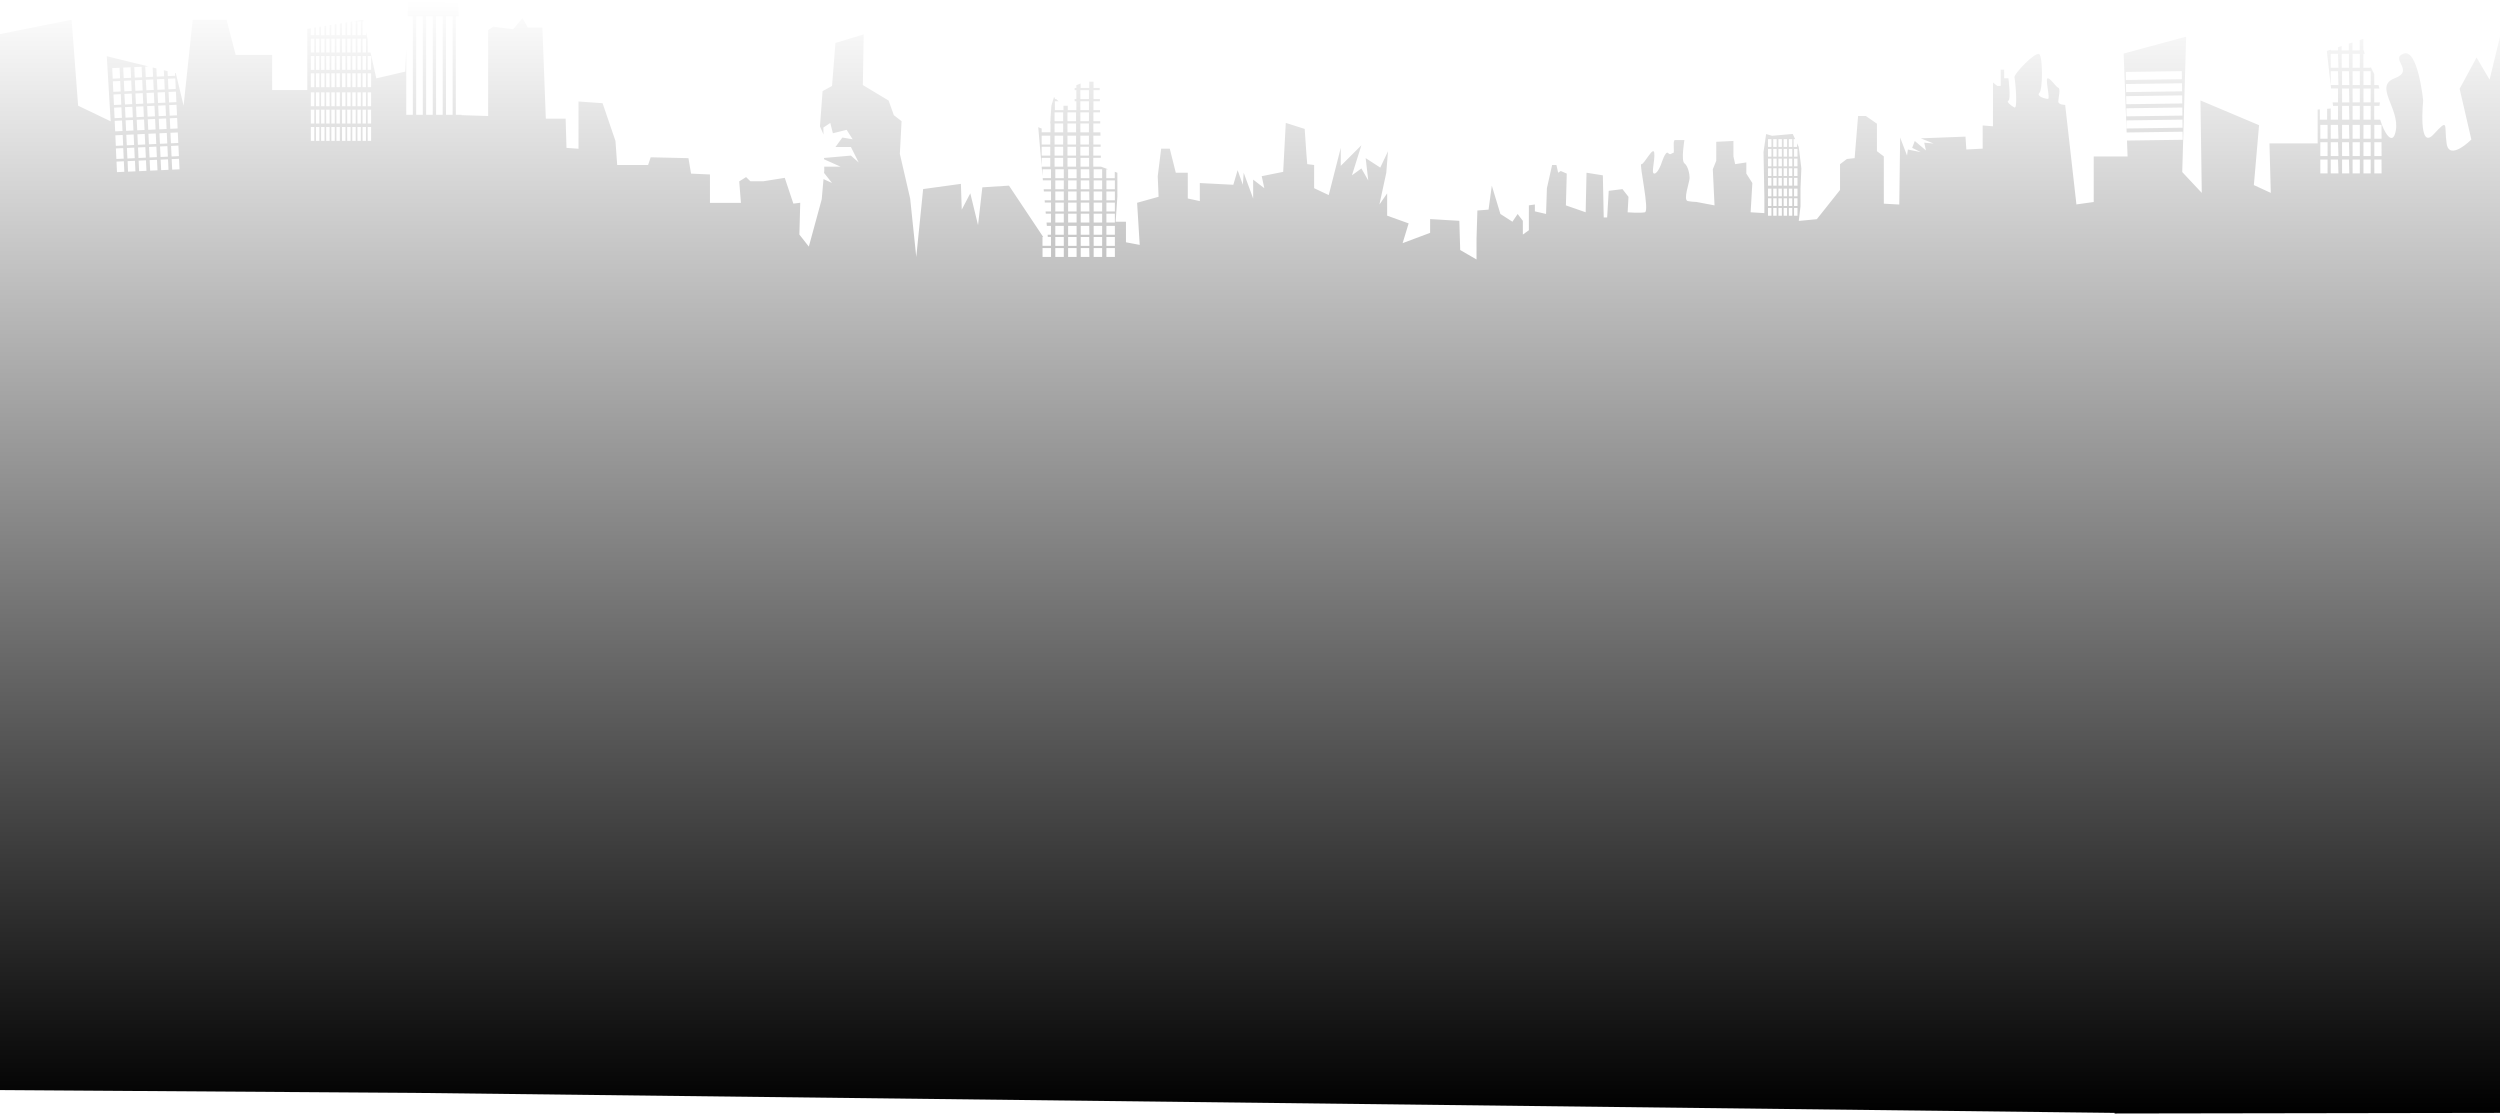
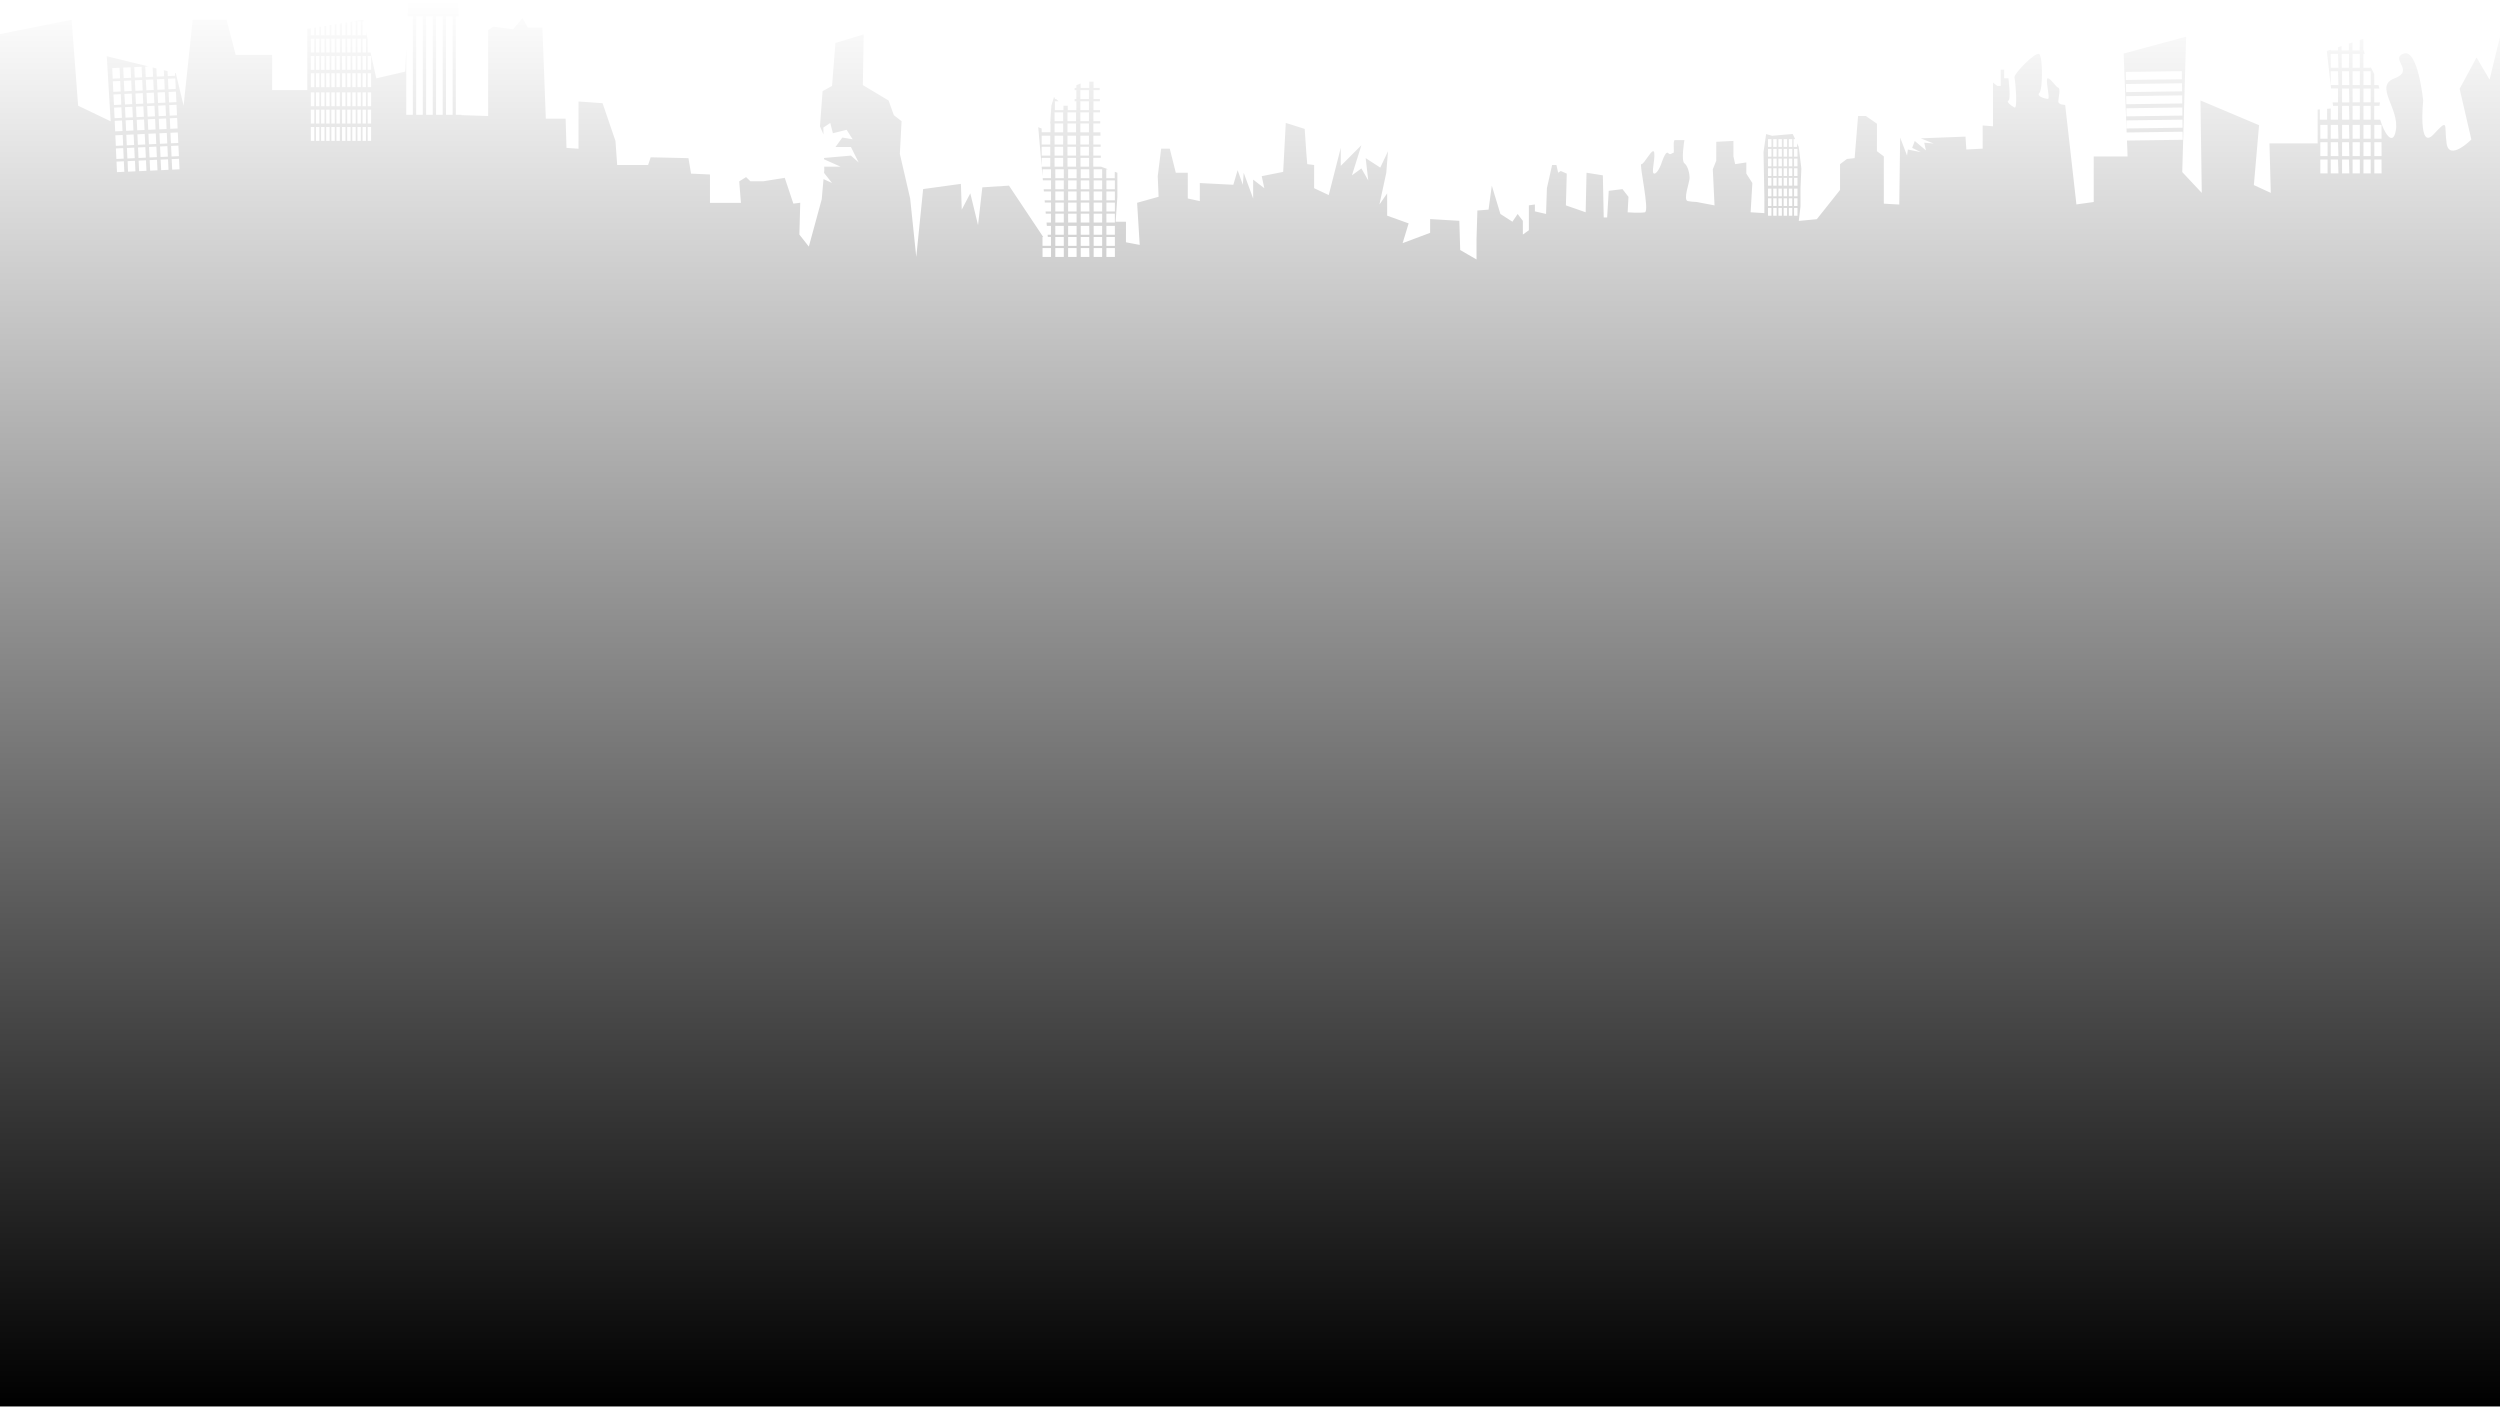
- <svg xmlns="http://www.w3.org/2000/svg" viewBox="0 0 1920 855.17">
+ <svg xmlns="http://www.w3.org/2000/svg" viewBox="0 0 1920 1080.17">
  <defs>
    <style>.cls-1{fill:url(#Безымянный_градиент_6);}</style>
-     <linearGradient id="Безымянный_градиент_6" x1="960" y1="855.17" x2="960" gradientUnits="userSpaceOnUse">
+     <linearGradient id="Безымянный_градиент_6" x1="960" y1="1080.17" x2="960" gradientUnits="userSpaceOnUse">
      <stop offset="0" />
      <stop offset="1" stop-opacity="0" />
    </linearGradient>
  </defs>
  <g id="Capa_2" data-name="Capa 2">
    <g id="teaser">
-       <path class="cls-1" d="M1912,61.17l-10-17-13,24,9,39s-17,17-19,3,2-20-10-7-8-26-8-26-4-40-15-36,9,13-7,19,4,23,1,40c-2.29,13-9.24,1.48-12-8.24h-4.61V81.29h4c.14-.88.28-1.76.4-2.66h-4.4V68h4c-.19-.85-.42-1.73-.69-2.66h-3.28V56.9q-1.18-2.57-2.78-5.53V52h-5.56V41.38h1a24.26,24.26,0,0,1-.68-2.66h-.35V29.8l-2.79.93v8h-5.56V32.59l-2.79.92v5.21h-5.56V35.37l-2.78.93v2.42H1790v-.57l-3,1,.25,2.21h0v0l3,26.56h5.34V78.63h-4.13l.31,2.66h3.82V91.93H1790v-8.6l-2.78.23v8.37h-5.57V84l-1.69.14v26h-37l1,38-13-6,4-46-45-19,1,71-15-16,3-104-48,13,2.3,60.6,43-.59.08,6.2-42.82.59.46,12.2h-26v35L1594.63,157l0-.53-8.58-75.9s-5.28,0-5.28-2.64,2-9.9,0-10.56-5.28-6.6-7.92-7.26,2,15.84,0,15.84-9.24-2-6.6-4.62,2.64-27.06,0-29.7-19.8,15.18-19.14,17.82,2.64,24.42,0,23.1-6.6-4.62-4.62-5.28,0-17.16,0-17.16h-3.3v-6.6h-2.64V66h-2.64l-3.3-2.64V97l-7.92-.66v17.82l-12.54.66-.66-9.9-34.32,1.32,9.9,4-7.26-.66,1.32,5.94-8.58-7.26-2,5.28,6.6,3.3-9.9-2-.66,4.62-5.28-13.86-.66,51.48-11.88-.66v-36.3l-5.28-4V95L1433,89.1H1427l-2.64,32.34-5.94.66-5.28,4v19.8l-17.82,22.44-13.86,1.32,1.32-11.22V144.54l.66-15.18-2-16.5-1.32-2.83v2.84h-2.64v-6h1.19l-1.85-4L1361,104.28l-4.62-1.32-2,13.86.66,34.32v12.54l-10.56-.66,1.32-22.44-4.62-7.26v-8.58l-8.58,1.32-1.32-5.94V108.24l-13.2.66v14.52l-2.64,6.6,1.32,27.72-13.86-2.64a44.45,44.45,0,0,1-6.6-.66c-4-.66,1.32-14.52,1.32-17.82s-1.32-9.24-4-11.22,0-17.82,0-17.82h-7.26c-2,0,0,9.9-1.32,9.9s-2,2-4,0-5.28,8.58-5.28,8.58-2.64,7.26-5.28,7.26.66-9.9,0-15.84-7.92,9.24-9.9,8.58,6.6,36.3,2.64,37-13.2,0-13.2,0l.66-11.88-4.62-5.94-10.56,1.32L1234.29,167h-2.64l-.66-32.34-12.54-2-.66,30.36-15.18-5.28.66-24.42-4.62-2-2,1.32-1.32-5.94h-3.3l-4,17.82-.66,19.8-8.58-2v-5.28l-4.62.66v19.14l-4.62,3.3V169.62l-4-5.28-4,5.94-9.24-5.94-6.6-21.78L1143.21,161l-8.58.66-.66,21.78v15.84l-12.54-7.26-.66-22.44-22.44-1.32v10.56l-21.12,7.92,4.62-15.18-16.5-5.94V148.5l-5.94,8.58,5.28-24.42,1.32-16.5-5.94,12.54-11.22-7.26,2,17.16-5.28-9.24-7.26,5.28,7.26-23.1-15.84,15.84V113.52l-9.24,36.3-11.22-5.28V126.72l-5.28-.66-.66-7.92L1002,99l-14.52-4.62-2,37.62L969,135.3l2,9.24-8.58-6.6v14.52l-7.26-19.8-.66,9.24-4-11.22-3.3,11.22-25.74-1.32v13.86l-9.24-2v-19.8H903l-4.62-18.48h-6.6l-2.64,21.12.66,15.84-16.5,4.62,2,32.34-10.56-2V170.28h-7.92l1.32-19.14V132.66l-2-.73v4.91h-6.52V130h1.34l-5.38-2h-5.94v-6.82h5.8l0-1.7h-5.77V112.7h5.63l0-1.7h-5.6v-6.82h5.46l-.05-2.56h-5.41V94.81h5.27l0-1.71h-5.24V86.28h5.1l0-1.7h-5.06V77.76h4.93l0-1.7h-4.89V69.24h4.75l0-1.7h-4.72V62.7h-3.3v4.84h-6.6V64.08l-3.3,1.37v2.09h-1.32v1.7h1.32v6.82h-1.32v1.7h1.32v6.82h-6.6v-3.4h-3.3v3.4h-6.6V77.76h2.84l-1.87-1.7h-1v-.88l-.66-.6-2,6.6-.66,9.9v2h-.13l-.12,1.71h.25v6.81H800V98.7l-2.64-1L800,127.82v-6.6h6.6V128H800l.64,7.31V130h6.52v6.82H800.8l.15,1.7h6.24v6.82h-5.64l.15,1.7h5.49v6.82h-4.9l.15,1.7h4.75v6.82H803l.15,1.71h4v6.81h-3.4l.22,2.56h3.18v6.82h-2.58l.15,1.7h2.43v6.82h-6.52V182h.56l-26.3-39.44-20.46,1.32-3.3,29-5.94-24.42L738.63,161l-.66-19.8-29,4-5.28,52.14L699,152.46l-7.92-34.32,1.32-25.08-5.94-4.62-4-11.22-19.8-11.88.66-38.94L641.61,33,639,66l-7.26,4-2,27.06,2.71,6.25-.12-5.33,5.33-3.56,2,7.92,10.56-2.64,4.62,7.26-7.92-1.32-5.28,7.26h11.88l5.94,11.88-5.94-5.28-20.66,1.82,0,1L645.57,128H633l.06,2.64-.19,2.14,6.13,7.76-6.55-3-1.37,15.54-9.9,36.3-7.26-9.24.66-24.42-5.28.66-6.6-19.8-16.5,2.64h-9.9L573,136l-5.28,3.3,1.32,16.5H545.25V134l-14.52-.66-2-11.88-29-.66-2,5.94H474l-1.32-18.48-9.9-29-18.48-1.32v36.3l-9.24-.66-.66-22.44H419.19l-2.64-70H405.33l-4-7.26-7.26,8.58-15.18-2-4,2.64v66l-20.46-.66v-.27h-4.35l0-75.68h2.26l-.58-9.85L313.59,0l-.53,12.48h4l0,75.68H312V37.36L311.26,55,289,60.17l-4.41-19.84h-2.21v-10l-1.32-5.91V27h-2.62V16.38h.83L279,15.17l-7.47,1.21h1.66V27h-2.63V16.54l-1.31.21V27h-2.62V17.18l-1.31.21V27h-2.63v-9.2L261,18.1V27h-2.62v-8.5l-1.32.22V27h-2.62V19.16l-1.31.22V27H250.5V19.81l-1.31.21v7h-2.63V20.45l-1.31.21V27h-2.62V21.09l-1.31.21V27h-2.63V21.73l-2.69.44v47H209v-27H181l-7-27H148l-7,66-6-25-.61-.15.1,2.17-5.64.26-.18-3.84-2.85-.7.21,4.67-5.64.26-.29-6.33-2.86-.7.33,7.16-5.64.27-.38-8.1,2.5-.11L82,43.17l3,50-25-12-5-66-55,11v811l318,2.16,1285,15.12,21,.25,0,.47,296-.47V28.17Zm-279.37-5.94,43-.59.08,6.2-43,.59Zm.13,9.31,43-.6.09,6.21-43,.59Zm.13,9.3,43-.59.09,6.21-43,.59Zm.12,9.31,43-.59.08,6.21-43,.59Zm.22,15.51-.09-6.2,43-.59.08,6.2ZM806.61,119.52H800V112.7h6.6Zm0-8.52H800v-6.82h6.6Zm-672-50.79L135,68.3l-5.64.27-.37-8.1Zm-8.46.39.37,8.1-5.64.26-.37-8.09Zm-8.46.4.37,8.09-5.64.26L112,61.26Zm-8.09,8.48-5.64.27-.38-8.1,5.64-.26Zm-.85-18.21.38,8.1-5.64.26-.38-8.09Zm-7.61,18.61-5.64.26-.38-8.09,5.64-.27Zm-.85-18.21.38,8.09L95,60l-.38-8.09Zm-14.1.65,5.64-.26.38,8.09-5.64.27Zm.47,10.12,5.64-.26.38,8.09L87,70.53Zm.47,10.11,5.64-.26.38,8.09-5.64.27Zm.47,10.12,5.64-.26.38,8.09L88,90.76Zm.47,10.12,5.64-.27.38,8.1-5.64.26Zm.52,11.12,5.64-.26.37,8.09-5.64.27ZM89,114l5.64-.26.37,8.09-5.64.26Zm.84,18.21-.37-8.1,5.64-.26.37,8.09Zm5.69-60.08,5.64-.26.38,8.09L96,80.25ZM96,82.28l5.64-.27.38,8.1-5.64.26Zm.47,10.11,5.64-.26.38,8.09-5.64.27ZM97,103.52l5.64-.26.37,8.09-5.64.26Zm.47,10.12,5.64-.27.37,8.1-5.64.26Zm.84,18.2L98,123.75l5.64-.26.37,8.09ZM104,71.77l5.64-.26.38,8.09-5.64.26Zm.47,10.11,5.64-.26.38,8.09-5.64.27ZM105,92l5.64-.26.38,8.09-5.64.26Zm.52,11.13,5.64-.27.38,8.1-5.65.26Zm.47,10.11,5.64-.26.38,8.09-5.65.27Zm.84,18.21-.37-8.09,5.64-.26.38,8.09Zm5.69-60.07,5.65-.27.37,8.1-5.64.26ZM113,81.49l5.64-.26.38,8.09-5.64.26Zm.47,10.12,5.64-.27.38,8.1-5.64.26Zm.52,11.12,5.64-.26.38,8.09-5.64.27Zm.47,10.12,5.64-.26.38,8.09-5.64.26Zm.85,18.21-.38-8.09,5.64-.27.38,8.1ZM121,71l5.64-.26.37,8.09-5.64.26Zm.47,10.12,5.64-.26.37,8.09-5.64.26Zm.47,10.11,5.64-.26.37,8.09-5.64.27Zm.51,11.13,5.64-.26.38,8.09-5.64.26Zm.47,10.12,5.64-.27.38,8.1-5.64.26Zm.85,18.2-.38-8.09,5.64-.26.38,8.09Zm5.69-60.07,5.64-.26.37,8.09-5.64.26Zm.47,10.11,5.64-.26.37,8.1-5.64.26Zm.47,10.12,5.64-.26.37,8.09-5.64.26Zm.51,11.13,5.64-.26.38,8.09-5.64.26Zm.47,10.11,5.64-.26.38,8.09-5.64.27Zm.85,18.21-.38-8.09,5.64-.26.38,8.09Zm109.13-22.1h-2.63V97.52h2.63Zm0-13.31h-2.63V84.22h2.63Zm0-13.3h-2.63V70.92h2.63Zm0-14.63h-2.63V56.29h2.63Zm0-13.3h-2.63V43h2.63Zm0-13.3h-2.63V29.68h2.63Zm3.93,67.84h-2.62V97.52h2.62Zm0-13.31h-2.62V84.22h2.62Zm0-13.3h-2.62V70.92h2.62Zm0-14.63h-2.62V56.29h2.62Zm0-13.3h-2.62V43h2.62Zm0-13.3h-2.62V29.68h2.62Zm3.94,67.84h-2.63V97.52h2.63Zm0-13.31h-2.63V84.22h2.63Zm0-13.3h-2.63V70.92h2.63Zm0-14.63h-2.63V56.29h2.63Zm0-13.3h-2.63V43h2.63Zm0-13.3h-2.63V29.68h2.63Zm3.94,67.84H250.5V97.52h2.63Zm0-13.31H250.5V84.22h2.63Zm0-13.3H250.5V70.92h2.63Zm0-14.63H250.5V56.29h2.63Zm0-13.3H250.5V43h2.63Zm0-13.3H250.5V29.68h2.63Zm3.93,67.84h-2.62V97.52h2.62Zm0-13.31h-2.62V84.22h2.62Zm0-13.3h-2.62V70.92h2.62Zm0-14.63h-2.62V56.29h2.62Zm0-13.3h-2.62V43h2.62Zm0-13.3h-2.62V29.68h2.62ZM261,108.17h-2.62V97.52H261Zm0-13.31h-2.62V84.22H261Zm0-13.3h-2.62V70.92H261Zm0-14.63h-2.62V56.29H261Zm0-13.3h-2.62V43H261Zm0-13.3h-2.62V29.68H261Zm4.32,67.84h-2.63V97.52h2.63Zm0-13.31h-2.63V84.22h2.63Zm0-13.3h-2.63V70.92h2.63Zm0-14.63h-2.63V56.29h2.63Zm0-13.3h-2.63V43h2.63Zm0-13.3h-2.63V29.68h2.63Zm3.93,67.84h-2.62V97.52h2.62Zm0-13.31h-2.62V84.22h2.62Zm0-13.3h-2.62V70.92h2.62Zm0-14.63h-2.62V56.29h2.62Zm0-13.3h-2.62V43h2.62Zm0-13.3h-2.62V29.68h2.62Zm3.94,67.84h-2.63V97.52h2.63Zm0-13.31h-2.63V84.22h2.63Zm0-13.3h-2.63V70.92h2.63Zm0-14.63h-2.63V56.29h2.63Zm0-13.3h-2.63V43h2.63Zm0-13.3h-2.63V29.68h2.63Zm3.94,67.84H274.5V97.52h2.63Zm0-13.31H274.5V84.22h2.63Zm0-13.3H274.5V70.92h2.63Zm0-14.63H274.5V56.29h2.63Zm0-13.3H274.5V43h2.63Zm0-13.3H274.5V29.68h2.63Zm0-13.31H274.5V16.38h2.63Zm3.93,81.15h-2.62V97.52h2.62Zm0-13.31h-2.62V84.22h2.62Zm0-13.3h-2.62V70.92h2.62Zm0-14.63h-2.62V56.29h2.62Zm0-13.3h-2.62V43h2.62Zm0-13.3h-2.62V29.68h2.62ZM285,108.17h-2.62V97.52H285Zm0-13.31h-2.62V84.22H285Zm0-13.3h-2.62V70.92H285Zm0-14.63h-2.62V56.29H285Zm0-13.3h-2.62V43H285Zm39.71,34.53h-5.09l0-75.68h5.09Zm7.64,0h-5.09l0-75.67h5.1Zm7.64,0H334.9l0-75.68H340Zm7.63,0h-5.09l0-75.68h5.09ZM807.19,197.34h-6.52v-6.82h6.52Zm22.52-128.1h6.6v6.82h-6.6Zm0,8.52h6.6v6.82h-6.6Zm0,8.52h6.6V93.1h-6.6Zm0,8.53h6.6v6.81h-6.6Zm0,9.37h6.6V111h-6.6Zm0,8.52h6.6v6.82h-6.6Zm-9.9-26.42h6.6V93.1h-6.6Zm0,8.53h6.6v6.81h-6.6Zm0,9.37h6.6V111h-6.6Zm0,8.52h6.6v6.82h-6.6Zm-9.9-26.42h6.6V93.1h-6.6Zm0,8.53h6.6v6.81h-6.6Zm0,9.37h6.6V111h-6.6Zm0,8.52h6.6v6.82h-6.6Zm0,8.52h6.6V128h-6.6ZM817,197.34h-6.53v-6.82H817Zm0-8.52h-6.53V182H817Zm0-8.52h-6.53v-6.82H817Zm0-9.38h-6.53v-6.81H817Zm0-8.52h-6.53v-6.82H817Zm0-8.52h-6.53v-6.82H817Zm0-8.52h-6.53v-6.82H817Zm0-8.52h-6.53V130H817Zm2.83-15.62h6.6V128h-6.6Zm7,76.12h-6.52v-6.82h6.52Zm0-8.52h-6.52V182h6.52Zm0-8.52h-6.52v-6.82h6.52Zm0-9.38h-6.52v-6.81h6.52Zm0-8.52h-6.52v-6.82h6.52Zm0-8.52h-6.52v-6.82h6.52Zm0-8.52h-6.52v-6.82h6.52Zm0-8.52h-6.52V130h6.52Zm3-15.62h6.6V128h-6.6Zm6.83,76.12H830v-6.82h6.52Zm0-8.52H830V182h6.52Zm0-8.52H830v-6.82h6.52Zm0-9.38H830v-6.81h6.52Zm0-8.52H830v-6.82h6.52Zm0-8.52H830v-6.82h6.52Zm0-8.52H830v-6.82h6.52Zm0-8.52H830V130h6.52Zm9.79,60.5h-6.52v-6.82h6.52Zm0-8.52h-6.52V182h6.52Zm0-8.52h-6.52v-6.82h6.52Zm0-9.38h-6.52v-6.81h6.52Zm0-8.52h-6.52v-6.82h6.52Zm0-8.52h-6.52v-6.82h6.52Zm0-8.52h-6.52v-6.82h6.52Zm0-8.52h-6.52V130h6.52Zm9.78,60.5h-6.52v-6.82h6.52Zm0-8.52h-6.52V182h6.52Zm0-8.52h-6.52v-6.82h6.52Zm0-9.38h-6.52v-6.81h6.52Zm0-8.52h-6.52v-6.82h6.52Zm0-8.52h-6.52v-6.82h6.52Zm0-8.52h-6.52v-6.82h6.52Zm504.24,20.3h-2.64v-5.95h2.64Zm0-7.44h-2.64v-5.94h2.64Zm0-7.43h-2.64v-5.95h2.64Zm0-8.18h-2.64v-6h2.64Zm0-7.44h-2.64v-5.94h2.64Zm0-7.43h-2.64v-5.95h2.64Zm0-7.44h-2.64v-5.94h2.64Zm0-7.43h-2.64v-6h2.64Zm4,52.79h-2.64v-5.95h2.64Zm0-7.44h-2.64v-5.94h2.64Zm0-7.43h-2.64v-5.95h2.64Zm0-8.18h-2.64v-6h2.64Zm0-7.44h-2.64v-5.94h2.64Zm0-7.43h-2.64v-5.95h2.64Zm0-7.44h-2.64v-5.94h2.64Zm0-7.43h-2.64v-6h2.64Zm4,52.79h-2.64v-5.95h2.64Zm0-7.44h-2.64v-5.94h2.64Zm0-7.43h-2.64v-5.95h2.64Zm0-8.18h-2.64v-6h2.64Zm0-7.44h-2.64v-5.94h2.64Zm0-7.43h-2.64v-5.95h2.64Zm0-7.44h-2.64v-5.94h2.64Zm0-7.43h-2.64v-6h2.64Zm4,52.79h-2.64v-5.95h2.64Zm0-7.44h-2.64v-5.94h2.64Zm0-7.43h-2.64v-5.95h2.64Zm0-8.18h-2.64v-6h2.64Zm0-7.44h-2.64v-5.94h2.64Zm0-7.43h-2.64v-5.95h2.64Zm0-7.44h-2.64v-5.94h2.64Zm0-7.43h-2.64v-6h2.64Zm4,52.79h-2.64v-5.95h2.64Zm0-7.44h-2.64v-5.94h2.64Zm0-7.43h-2.64v-5.95h2.64Zm0-8.18h-2.64v-6h2.64Zm0-7.44h-2.64v-5.94h2.64Zm0-7.43h-2.64v-5.95h2.64Zm0-7.44h-2.64v-5.94h2.64Zm0-7.43h-2.64v-6h2.64Zm4,52.79h-2.64v-5.95h2.64Zm0-7.44h-2.64v-5.94h2.64Zm0-7.43h-2.64v-5.95h2.64Zm0-8.18h-2.64v-6h2.64Zm0-7.44h-2.64v-5.94h2.64Zm0-7.43h-2.64v-5.95h2.64Zm0-7.44h-2.64v-5.94h2.64Zm407.11,12.87h-5.57V122.52h5.57Zm0-13.31h-5.57V109.22h5.57Zm0-13.3h-5.57V95.92h5.57Zm8.35,26.61H1790V122.52h5.57Zm0-13.31H1790V109.22h5.57Zm0-13.3H1790V95.92h5.57Zm0-41.23H1790V54.68h5.57Zm0-13.31H1790V41.38h5.57Zm8.34,81.15h-5.56V122.52H1804Zm0-13.31h-5.56V109.22H1804Zm0-13.3h-5.56V95.92H1804Zm0-14.63h-5.56V81.29H1804Zm0-13.3h-5.56V68H1804Zm0-13.3h-5.56V54.68H1804ZM1804,52h-5.56V41.38H1804Zm8.35,81.15h-5.56V122.52h5.56Zm0-13.31h-5.56V109.22h5.56Zm0-13.3h-5.56V95.92h5.56Zm0-14.63h-5.56V81.29h5.56Zm0-13.3h-5.56V68h5.56Zm0-13.3h-5.56V54.68h5.56Zm0-13.31h-5.56V41.38h5.56Zm8.35,81.15h-5.56V122.52h5.56Zm0-13.31h-5.56V109.22h5.56Zm0-13.3h-5.56V95.92h5.56Zm0-14.63h-5.56V81.29h5.56Zm0-13.3h-5.56V68h5.56Zm0-13.3h-5.56V54.68h5.56Zm8.35,67.84h-5.57V122.52H1829Zm0-13.31h-5.57V109.22H1829Zm0-13.3h-5.57V95.92H1829Z" />
+       <path class="cls-1" d="M1912,61.17l-10-17-13,24,9,39s-17,17-19,3,2-20-10-7-8-26-8-26-4-40-15-36,9,13-7,19,4,23,1,40c-2.29,13-9.24,1.48-12-8.24h-4.61V81.29h4c.14-.88.28-1.76.4-2.66h-4.4V68h4c-.19-.85-.42-1.73-.69-2.66h-3.28V56.9q-1.18-2.57-2.78-5.53V52h-5.56V41.38h1a24.26,24.26,0,0,1-.68-2.66h-.35V29.8l-2.79.93v8h-5.56V32.59l-2.79.92v5.21h-5.56V35.37l-2.78.93v2.42H1790v-.57l-3,1,.25,2.21h0v0l3,26.56h5.34V78.63h-4.13l.31,2.66h3.82V91.93H1790v-8.6l-2.78.23v8.37h-5.57V84l-1.69.14v26h-37l1,38-13-6,4-46-45-19,1,71-15-16,3-104-48,13,2.3,60.6,43-.59.08,6.2-42.82.59.46,12.2h-26v35L1594.63,157l0-.53-8.58-75.9s-5.28,0-5.28-2.64,2-9.9,0-10.56-5.28-6.6-7.92-7.26,2,15.84,0,15.84-9.24-2-6.6-4.62,2.64-27.06,0-29.7-19.8,15.18-19.14,17.82,2.64,24.42,0,23.1-6.6-4.62-4.62-5.28,0-17.16,0-17.16h-3.3v-6.6h-2.64V66h-2.64l-3.3-2.64V97l-7.92-.66v17.82l-12.54.66-.66-9.9-34.32,1.32,9.9,4-7.26-.66,1.32,5.94-8.58-7.26-2,5.28,6.6,3.3-9.9-2-.66,4.62-5.28-13.86-.66,51.48-11.88-.66v-36.3l-5.28-4V95L1433,89.1H1427l-2.64,32.34-5.94.66-5.28,4v19.8l-17.82,22.44-13.86,1.32,1.32-11.22V144.54l.66-15.18-2-16.5-1.32-2.83v2.84h-2.64v-6h1.19l-1.85-4L1361,104.28l-4.62-1.32-2,13.86.66,34.32v12.54l-10.56-.66,1.32-22.44-4.62-7.26v-8.58l-8.58,1.32-1.32-5.94V108.24l-13.2.66v14.52l-2.64,6.6,1.32,27.72-13.86-2.64a44.45,44.45,0,0,1-6.6-.66c-4-.66,1.32-14.52,1.32-17.82s-1.32-9.24-4-11.22,0-17.82,0-17.82h-7.26c-2,0,0,9.9-1.32,9.9s-2,2-4,0-5.28,8.58-5.28,8.58-2.64,7.26-5.28,7.26.66-9.9,0-15.84-7.92,9.24-9.9,8.58,6.6,36.3,2.64,37-13.2,0-13.2,0l.66-11.88-4.62-5.94-10.56,1.32L1234.29,167h-2.64l-.66-32.34-12.54-2-.66,30.36-15.18-5.28.66-24.42-4.62-2-2,1.32-1.32-5.94h-3.3l-4,17.82-.66,19.8-8.58-2v-5.28l-4.62.66v19.14l-4.62,3.3V169.62l-4-5.28-4,5.94-9.24-5.94-6.6-21.78L1143.21,161l-8.58.66-.66,21.78v15.84l-12.54-7.26-.66-22.44-22.44-1.32v10.56l-21.12,7.92,4.62-15.18-16.5-5.94V148.5l-5.94,8.58,5.28-24.42,1.32-16.5-5.94,12.54-11.22-7.26,2,17.16-5.28-9.24-7.26,5.28,7.26-23.1-15.84,15.84V113.52l-9.24,36.3-11.22-5.28V126.72l-5.28-.66-.66-7.92L1002,99l-14.52-4.62-2,37.62L969,135.3l2,9.24-8.58-6.6v14.52l-7.26-19.8-.66,9.24-4-11.22-3.3,11.22-25.74-1.32v13.86l-9.24-2v-19.8H903l-4.62-18.48h-6.6l-2.64,21.12.66,15.84-16.5,4.62,2,32.34-10.56-2V170.28h-7.92l1.32-19.14V132.66l-2-.73v4.91h-6.52V130h1.34l-5.38-2h-5.94v-6.82h5.8l0-1.7h-5.77V112.7h5.63l0-1.7h-5.6v-6.82h5.46l-.05-2.56h-5.41V94.81h5.27l0-1.71h-5.24V86.28h5.1l0-1.7h-5.06V77.76h4.93l0-1.7h-4.89V69.24h4.75l0-1.7h-4.72V62.7h-3.3v4.84h-6.6V64.08l-3.3,1.37v2.09h-1.32v1.7h1.32v6.82h-1.32v1.7h1.32v6.82h-6.6v-3.4h-3.3v3.4h-6.6V77.76h2.84l-1.87-1.7h-1v-.88l-.66-.6-2,6.6-.66,9.9v2h-.13l-.12,1.71h.25v6.81H800V98.7l-2.64-1L800,127.82v-6.6h6.6V128H800l.64,7.31V130h6.52v6.82H800.8l.15,1.7h6.24v6.82h-5.64l.15,1.7h5.49v6.82h-4.9l.15,1.7h4.75v6.82H803l.15,1.71h4v6.81h-3.4l.22,2.56h3.18v6.82h-2.58l.15,1.7h2.43v6.82h-6.52V182h.56l-26.3-39.44-20.46,1.32-3.3,29-5.94-24.42L738.63,161l-.66-19.8-29,4-5.28,52.14L699,152.46l-7.92-34.32,1.32-25.08-5.94-4.62-4-11.22-19.8-11.88.66-38.94L641.61,33,639,66l-7.26,4-2,27.06,2.71,6.25-.12-5.33,5.33-3.56,2,7.92,10.56-2.64,4.62,7.26-7.92-1.32-5.28,7.26h11.88l5.94,11.88-5.94-5.28-20.66,1.82,0,1L645.57,128H633l.06,2.64-.19,2.14,6.13,7.76-6.55-3-1.37,15.54-9.9,36.3-7.26-9.24.66-24.42-5.28.66-6.6-19.8-16.5,2.64h-9.9L573,136l-5.28,3.3,1.32,16.5H545.25V134l-14.52-.66-2-11.88-29-.66-2,5.94H474l-1.32-18.48-9.9-29-18.48-1.32v36.3l-9.24-.66-.66-22.44H419.19l-2.64-70H405.33l-4-7.26-7.26,8.58-15.18-2-4,2.64v66l-20.46-.66v-.27h-4.35l0-75.68h2.26l-.58-9.85L313.59,0l-.53,12.48h4l0,75.68H312V37.36L311.26,55,289,60.17l-4.41-19.84h-2.21v-10l-1.32-5.91V27h-2.62V16.38h.83L279,15.17l-7.47,1.21h1.66V27h-2.63V16.54l-1.31.21V27h-2.62V17.18l-1.31.21V27h-2.63v-9.2L261,18.1V27h-2.62v-8.5l-1.32.22V27h-2.62V19.16l-1.31.22V27H250.5V19.81l-1.31.21v7h-2.63V20.45l-1.31.21V27h-2.62V21.09l-1.31.21V27h-2.63V21.73l-2.69.44v47H209v-27H181l-7-27H148l-7,66-6-25-.61-.15.1,2.17-5.64.26-.18-3.84-2.85-.7.21,4.67-5.64.26-.29-6.33-2.86-.7.33,7.16-5.64.27-.38-8.1,2.5-.11L82,43.17l3,50-25-12-5-66-55,11v1054H1920V28.17Zm-279.37-5.94,43-.59.08,6.2-43,.59Zm.13,9.31,43-.6.09,6.21-43,.59Zm.13,9.3,43-.59.09,6.21-43,.59Zm.12,9.31,43-.59.08,6.21-43,.59Zm.22,15.51-.09-6.2,43-.59.08,6.2ZM806.61,119.52H800V112.7h6.6Zm0-8.52H800v-6.82h6.6Zm-672-50.79L135,68.3l-5.64.27-.37-8.1Zm-8.46.39.37,8.1-5.64.26-.37-8.09Zm-8.46.4.37,8.09-5.64.26L112,61.26Zm-8.09,8.48-5.64.27-.38-8.1,5.64-.26Zm-.85-18.21.38,8.1-5.64.26-.38-8.09Zm-7.61,18.61-5.64.26-.38-8.09,5.64-.27Zm-.85-18.21.38,8.09L95,60l-.38-8.09Zm-14.1.65,5.64-.26.38,8.09-5.64.27Zm.47,10.12,5.64-.26.38,8.09L87,70.53Zm.47,10.11,5.64-.26.38,8.09-5.64.27Zm.47,10.12,5.64-.26.38,8.09L88,90.76Zm.47,10.12,5.64-.27.38,8.1-5.64.26Zm.52,11.12,5.64-.26.37,8.09-5.64.27ZM89,114l5.64-.26.37,8.09-5.64.26Zm.84,18.21-.37-8.1,5.64-.26.37,8.09Zm5.69-60.08,5.64-.26.38,8.09L96,80.25ZM96,82.28l5.64-.27.38,8.1-5.64.26Zm.47,10.11,5.64-.26.38,8.09-5.64.27ZM97,103.52l5.64-.26.37,8.09-5.64.26Zm.47,10.12,5.64-.27.37,8.1-5.64.26Zm.84,18.2L98,123.75l5.64-.26.37,8.09ZM104,71.77l5.64-.26.38,8.09-5.64.26Zm.47,10.11,5.64-.26.38,8.09-5.64.27ZM105,92l5.64-.26.38,8.09-5.64.26Zm.52,11.13,5.64-.27.38,8.1-5.65.26Zm.47,10.11,5.64-.26.38,8.09-5.65.27Zm.84,18.21-.37-8.09,5.64-.26.38,8.09Zm5.69-60.07,5.65-.27.37,8.1-5.64.26ZM113,81.49l5.64-.26.38,8.09-5.64.26Zm.47,10.12,5.64-.27.38,8.1-5.64.26Zm.52,11.12,5.64-.26.38,8.09-5.64.27Zm.47,10.12,5.64-.26.38,8.09-5.64.26Zm.85,18.21-.38-8.09,5.64-.27.38,8.1ZM121,71l5.64-.26.37,8.09-5.64.26Zm.47,10.12,5.64-.26.37,8.09-5.64.26Zm.47,10.11,5.64-.26.37,8.09-5.64.27Zm.51,11.13,5.64-.26.38,8.09-5.64.26Zm.47,10.12,5.64-.27.38,8.1-5.64.26Zm.85,18.2-.38-8.09,5.64-.26.38,8.09Zm5.69-60.07,5.64-.26.37,8.09-5.64.26Zm.47,10.11,5.64-.26.37,8.1-5.64.26Zm.47,10.12,5.64-.26.37,8.09-5.64.26Zm.51,11.13,5.64-.26.38,8.09-5.64.26Zm.47,10.11,5.64-.26.38,8.09-5.64.27Zm.85,18.21-.38-8.09,5.64-.26.38,8.09Zm109.13-22.1h-2.63V97.52h2.63Zm0-13.31h-2.63V84.22h2.63Zm0-13.3h-2.63V70.92h2.63Zm0-14.63h-2.63V56.29h2.63Zm0-13.3h-2.63V43h2.63Zm0-13.3h-2.63V29.68h2.63Zm3.93,67.84h-2.62V97.52h2.62Zm0-13.31h-2.62V84.22h2.62Zm0-13.3h-2.62V70.92h2.62Zm0-14.63h-2.62V56.29h2.62Zm0-13.3h-2.62V43h2.62Zm0-13.3h-2.62V29.68h2.62Zm3.94,67.84h-2.63V97.52h2.63Zm0-13.31h-2.63V84.22h2.63Zm0-13.3h-2.63V70.92h2.63Zm0-14.63h-2.63V56.29h2.63Zm0-13.3h-2.63V43h2.63Zm0-13.3h-2.63V29.68h2.63Zm3.94,67.84H250.5V97.52h2.63Zm0-13.31H250.5V84.22h2.63Zm0-13.3H250.5V70.92h2.63Zm0-14.63H250.5V56.29h2.63Zm0-13.3H250.5V43h2.63Zm0-13.3H250.5V29.68h2.63Zm3.93,67.84h-2.62V97.52h2.62Zm0-13.31h-2.62V84.22h2.62Zm0-13.3h-2.62V70.92h2.62Zm0-14.63h-2.62V56.29h2.62Zm0-13.3h-2.62V43h2.62Zm0-13.3h-2.62V29.68h2.62ZM261,108.17h-2.62V97.52H261Zm0-13.31h-2.62V84.22H261Zm0-13.3h-2.62V70.92H261Zm0-14.63h-2.62V56.29H261Zm0-13.3h-2.62V43H261Zm0-13.3h-2.62V29.68H261Zm4.32,67.84h-2.63V97.52h2.63Zm0-13.31h-2.63V84.22h2.63Zm0-13.3h-2.63V70.92h2.63Zm0-14.63h-2.63V56.29h2.63Zm0-13.3h-2.63V43h2.63Zm0-13.3h-2.63V29.68h2.63Zm3.93,67.84h-2.62V97.52h2.62Zm0-13.31h-2.62V84.22h2.62Zm0-13.3h-2.62V70.92h2.62Zm0-14.63h-2.62V56.29h2.62Zm0-13.3h-2.62V43h2.62Zm0-13.3h-2.62V29.68h2.62Zm3.94,67.84h-2.63V97.52h2.63Zm0-13.31h-2.63V84.22h2.63Zm0-13.3h-2.63V70.92h2.63Zm0-14.63h-2.63V56.29h2.63Zm0-13.3h-2.63V43h2.63Zm0-13.3h-2.63V29.68h2.63Zm3.94,67.84H274.5V97.52h2.63Zm0-13.31H274.5V84.22h2.63Zm0-13.3H274.5V70.92h2.63Zm0-14.63H274.5V56.29h2.63Zm0-13.3H274.5V43h2.63Zm0-13.3H274.5V29.68h2.63Zm0-13.31H274.5V16.38h2.63Zm3.93,81.15h-2.62V97.52h2.62Zm0-13.31h-2.62V84.22h2.62Zm0-13.3h-2.62V70.92h2.62Zm0-14.63h-2.62V56.29h2.62Zm0-13.3h-2.62V43h2.62Zm0-13.3h-2.62V29.68h2.62ZM285,108.17h-2.62V97.52H285Zm0-13.31h-2.62V84.22H285Zm0-13.3h-2.62V70.92H285Zm0-14.63h-2.62V56.29H285Zm0-13.3h-2.62V43H285Zm39.71,34.53h-5.09l0-75.68h5.09Zm7.64,0h-5.09l0-75.67h5.1Zm7.64,0H334.9l0-75.68H340Zm7.63,0h-5.09l0-75.68h5.09ZM807.19,197.34h-6.52v-6.82h6.52Zm22.52-128.1h6.6v6.82h-6.6Zm0,8.52h6.6v6.82h-6.6Zm0,8.52h6.6V93.1h-6.6Zm0,8.53h6.6v6.81h-6.6Zm0,9.37h6.6V111h-6.6Zm0,8.52h6.6v6.82h-6.6Zm-9.9-26.42h6.6V93.1h-6.6Zm0,8.53h6.6v6.81h-6.6Zm0,9.37h6.6V111h-6.6Zm0,8.52h6.6v6.82h-6.6Zm-9.9-26.42h6.6V93.1h-6.6Zm0,8.53h6.6v6.81h-6.6Zm0,9.37h6.6V111h-6.6Zm0,8.52h6.6v6.82h-6.6Zm0,8.52h6.6V128h-6.6ZM817,197.34h-6.53v-6.82H817Zm0-8.52h-6.53V182H817Zm0-8.52h-6.53v-6.82H817Zm0-9.38h-6.53v-6.81H817Zm0-8.52h-6.53v-6.82H817Zm0-8.52h-6.53v-6.82H817Zm0-8.52h-6.53v-6.82H817Zm0-8.52h-6.53V130H817Zm2.83-15.62h6.6V128h-6.6Zm7,76.12h-6.52v-6.82h6.52Zm0-8.52h-6.52V182h6.52Zm0-8.52h-6.52v-6.82h6.52Zm0-9.38h-6.52v-6.81h6.52Zm0-8.52h-6.52v-6.82h6.52Zm0-8.52h-6.52v-6.82h6.52Zm0-8.52h-6.52v-6.82h6.52Zm0-8.52h-6.52V130h6.52Zm3-15.62h6.6V128h-6.6Zm6.83,76.12H830v-6.82h6.52Zm0-8.52H830V182h6.52Zm0-8.52H830v-6.82h6.52Zm0-9.38H830v-6.81h6.52Zm0-8.52H830v-6.82h6.52Zm0-8.52H830v-6.82h6.52Zm0-8.52H830v-6.82h6.52Zm0-8.52H830V130h6.52Zm9.79,60.5h-6.52v-6.82h6.52Zm0-8.52h-6.52V182h6.52Zm0-8.52h-6.52v-6.82h6.52Zm0-9.38h-6.52v-6.81h6.52Zm0-8.52h-6.52v-6.82h6.52Zm0-8.52h-6.52v-6.82h6.52Zm0-8.52h-6.52v-6.82h6.52Zm0-8.52h-6.52V130h6.52Zm9.78,60.5h-6.52v-6.82h6.52Zm0-8.52h-6.52V182h6.52Zm0-8.52h-6.52v-6.82h6.52Zm0-9.38h-6.52v-6.81h6.52Zm0-8.52h-6.52v-6.82h6.52Zm0-8.52h-6.52v-6.82h6.52Zm0-8.52h-6.52v-6.82h6.52Zm504.24,20.3h-2.64v-5.95h2.64Zm0-7.44h-2.64v-5.94h2.64Zm0-7.43h-2.64v-5.95h2.64Zm0-8.18h-2.64v-6h2.64Zm0-7.44h-2.64v-5.94h2.64Zm0-7.43h-2.64v-5.95h2.64Zm0-7.44h-2.64v-5.94h2.64Zm0-7.43h-2.64v-6h2.64Zm4,52.79h-2.64v-5.95h2.64Zm0-7.44h-2.64v-5.94h2.64Zm0-7.43h-2.64v-5.95h2.64Zm0-8.18h-2.64v-6h2.64Zm0-7.44h-2.64v-5.94h2.64Zm0-7.43h-2.64v-5.95h2.64Zm0-7.44h-2.64v-5.94h2.64Zm0-7.43h-2.64v-6h2.64Zm4,52.79h-2.64v-5.95h2.64Zm0-7.44h-2.64v-5.94h2.64Zm0-7.43h-2.64v-5.95h2.64Zm0-8.18h-2.64v-6h2.64Zm0-7.44h-2.64v-5.94h2.64Zm0-7.43h-2.64v-5.95h2.64Zm0-7.44h-2.64v-5.94h2.64Zm0-7.43h-2.64v-6h2.64Zm4,52.79h-2.64v-5.95h2.64Zm0-7.44h-2.64v-5.94h2.64Zm0-7.43h-2.64v-5.95h2.64Zm0-8.18h-2.64v-6h2.64Zm0-7.44h-2.64v-5.94h2.64Zm0-7.43h-2.64v-5.95h2.64Zm0-7.44h-2.64v-5.94h2.64Zm0-7.43h-2.64v-6h2.64Zm4,52.79h-2.64v-5.95h2.64Zm0-7.44h-2.64v-5.94h2.64Zm0-7.43h-2.64v-5.95h2.64Zm0-8.18h-2.64v-6h2.64Zm0-7.44h-2.64v-5.94h2.64Zm0-7.43h-2.64v-5.95h2.64Zm0-7.44h-2.64v-5.94h2.64Zm0-7.43h-2.64v-6h2.64Zm4,52.79h-2.64v-5.95h2.64Zm0-7.44h-2.64v-5.94h2.64Zm0-7.43h-2.64v-5.95h2.64Zm0-8.18h-2.64v-6h2.64Zm0-7.44h-2.64v-5.94h2.64Zm0-7.43h-2.64v-5.95h2.64Zm0-7.44h-2.64v-5.94h2.64Zm407.11,12.87h-5.57V122.52h5.57Zm0-13.31h-5.57V109.22h5.57Zm0-13.3h-5.57V95.92h5.57Zm8.35,26.61H1790V122.52h5.57Zm0-13.31H1790V109.22h5.57Zm0-13.3H1790V95.92h5.57Zm0-41.23H1790V54.68h5.57Zm0-13.31H1790V41.38h5.57Zm8.34,81.15h-5.56V122.52H1804Zm0-13.31h-5.56V109.22H1804Zm0-13.3h-5.56V95.92H1804Zm0-14.63h-5.56V81.29H1804Zm0-13.3h-5.56V68H1804Zm0-13.3h-5.56V54.68H1804ZM1804,52h-5.56V41.38H1804Zm8.35,81.15h-5.56V122.52h5.56Zm0-13.31h-5.56V109.22h5.56Zm0-13.3h-5.56V95.92h5.56Zm0-14.63h-5.56V81.29h5.56Zm0-13.3h-5.56V68h5.56Zm0-13.3h-5.56V54.68h5.56Zm0-13.31h-5.56V41.38h5.56Zm8.35,81.15h-5.56V122.52h5.56Zm0-13.31h-5.56V109.22h5.56Zm0-13.3h-5.56V95.92h5.56Zm0-14.63h-5.56V81.29h5.56Zm0-13.3h-5.56V68h5.56Zm0-13.3h-5.56V54.68h5.56Zm8.35,67.84h-5.57V122.52H1829Zm0-13.31h-5.57V109.22H1829Zm0-13.3h-5.57V95.92H1829Z" />
    </g>
  </g>
</svg>
